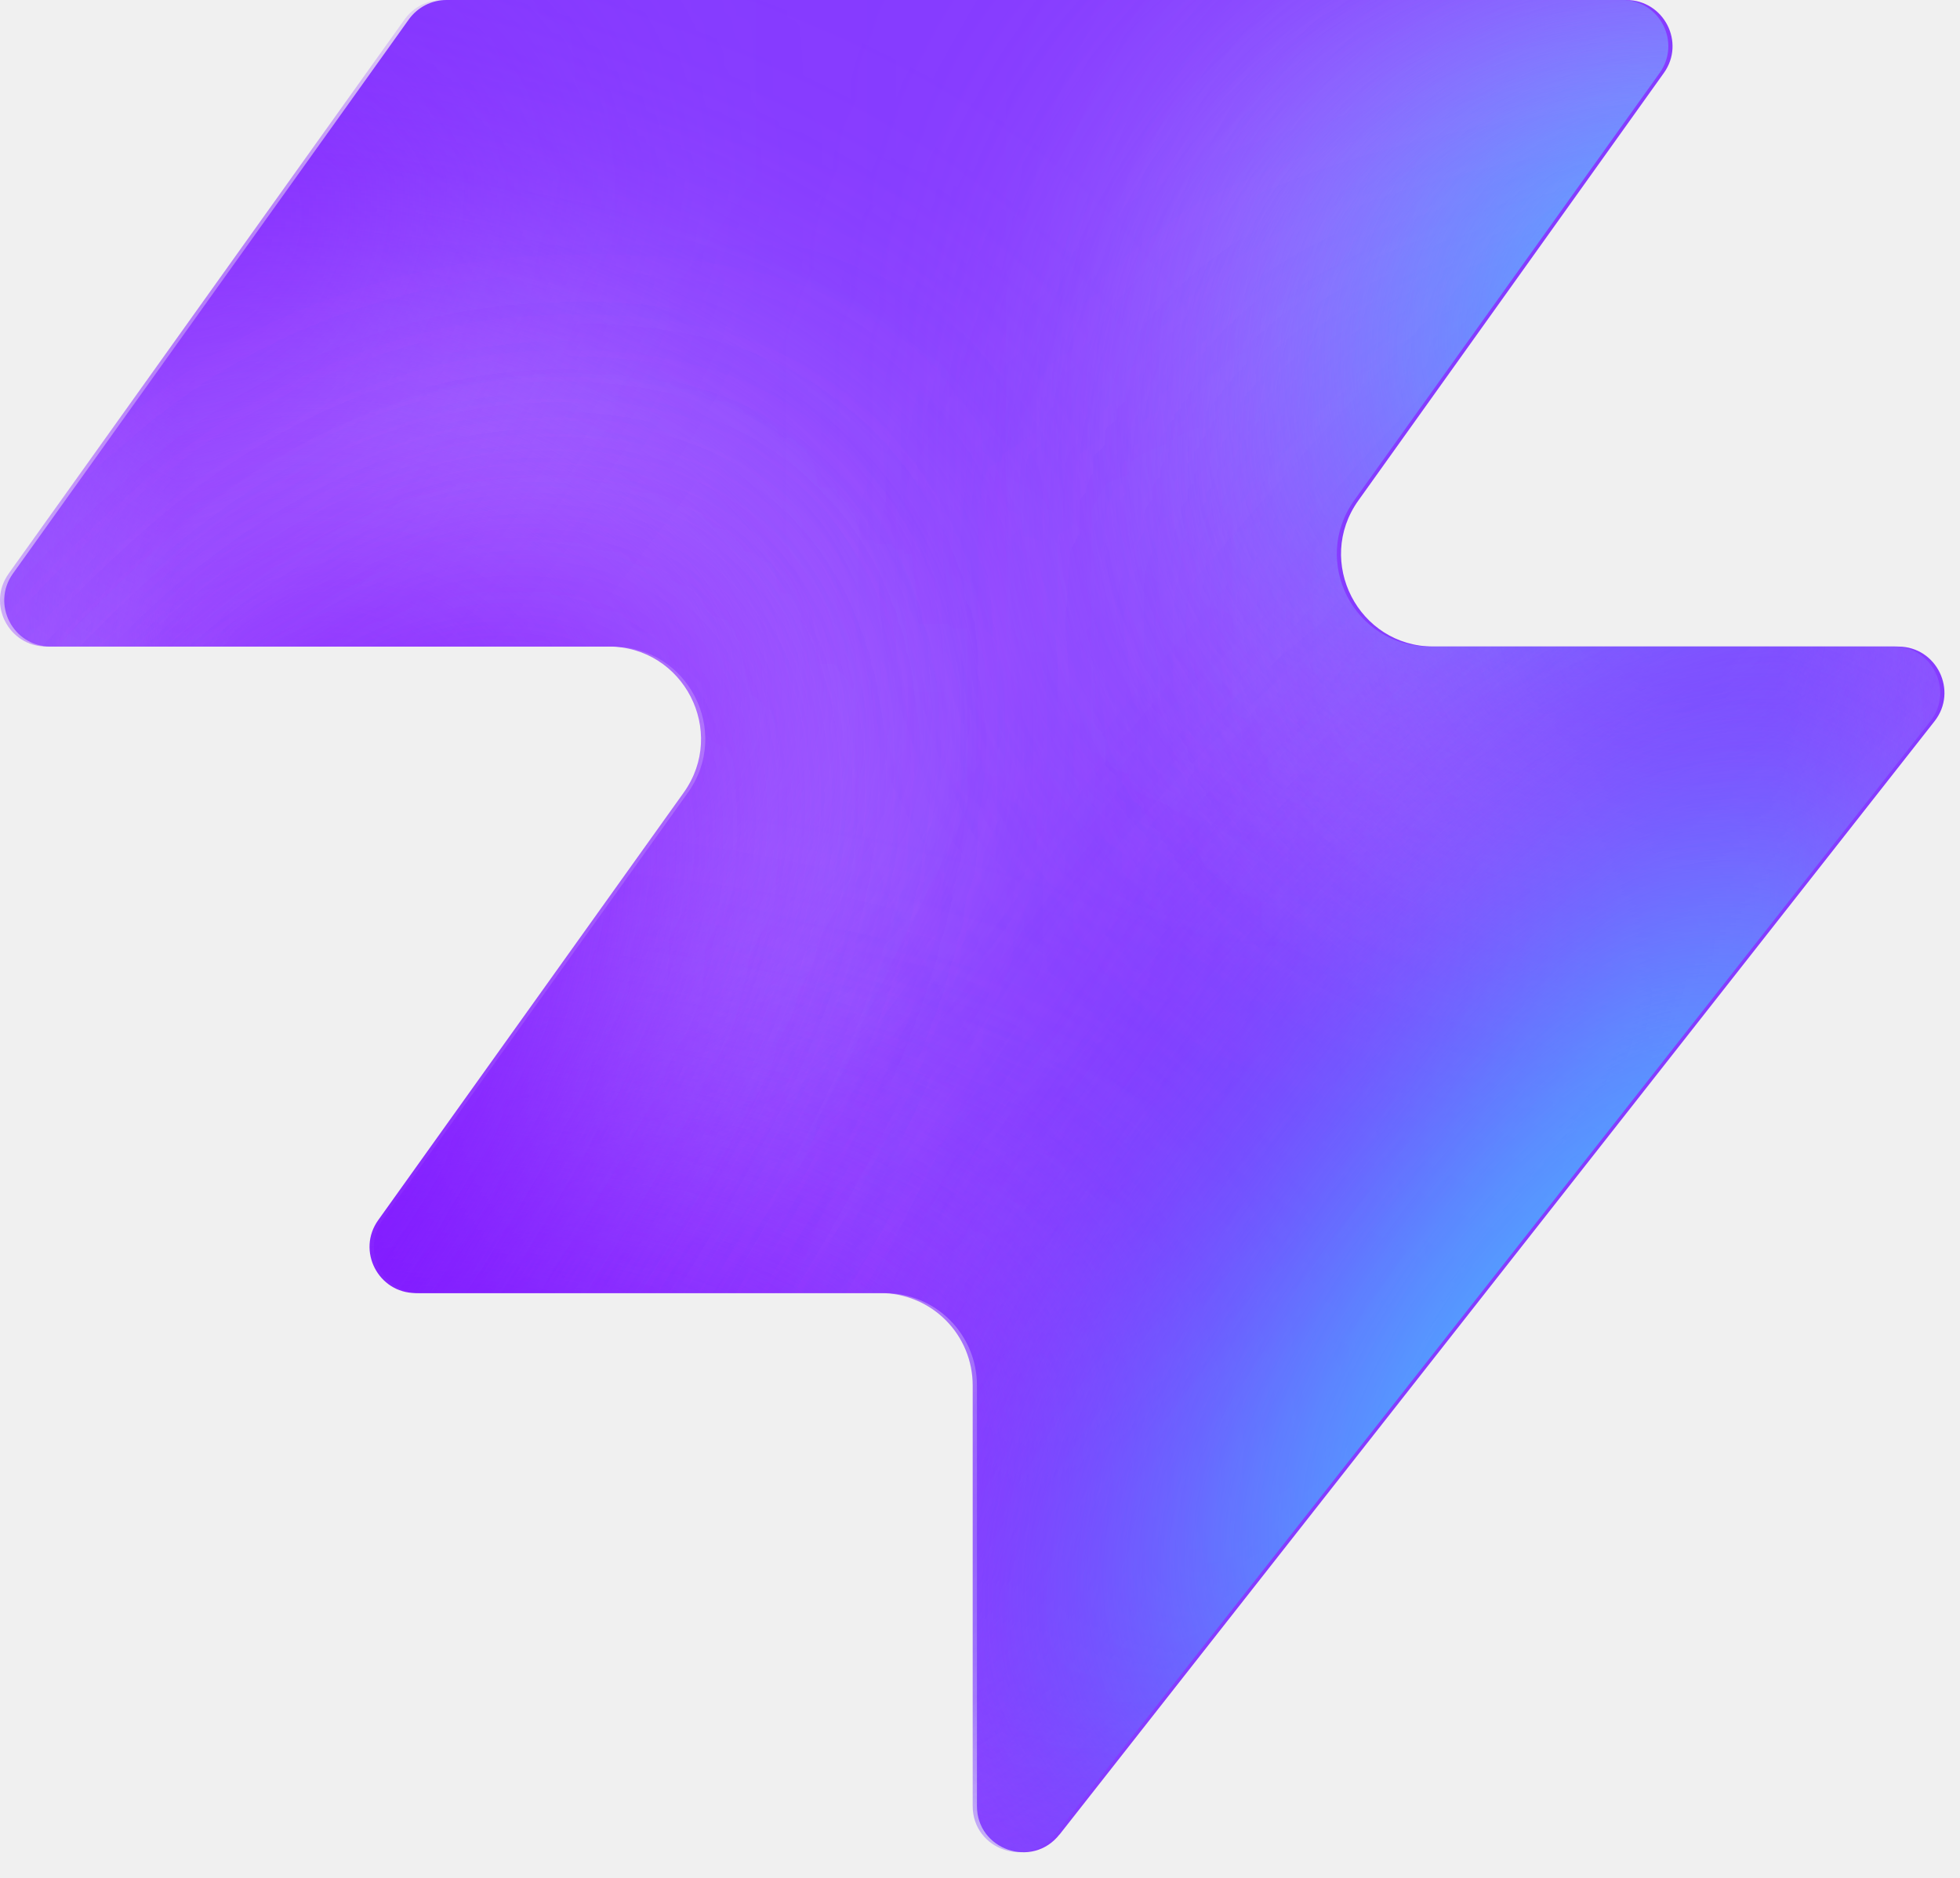
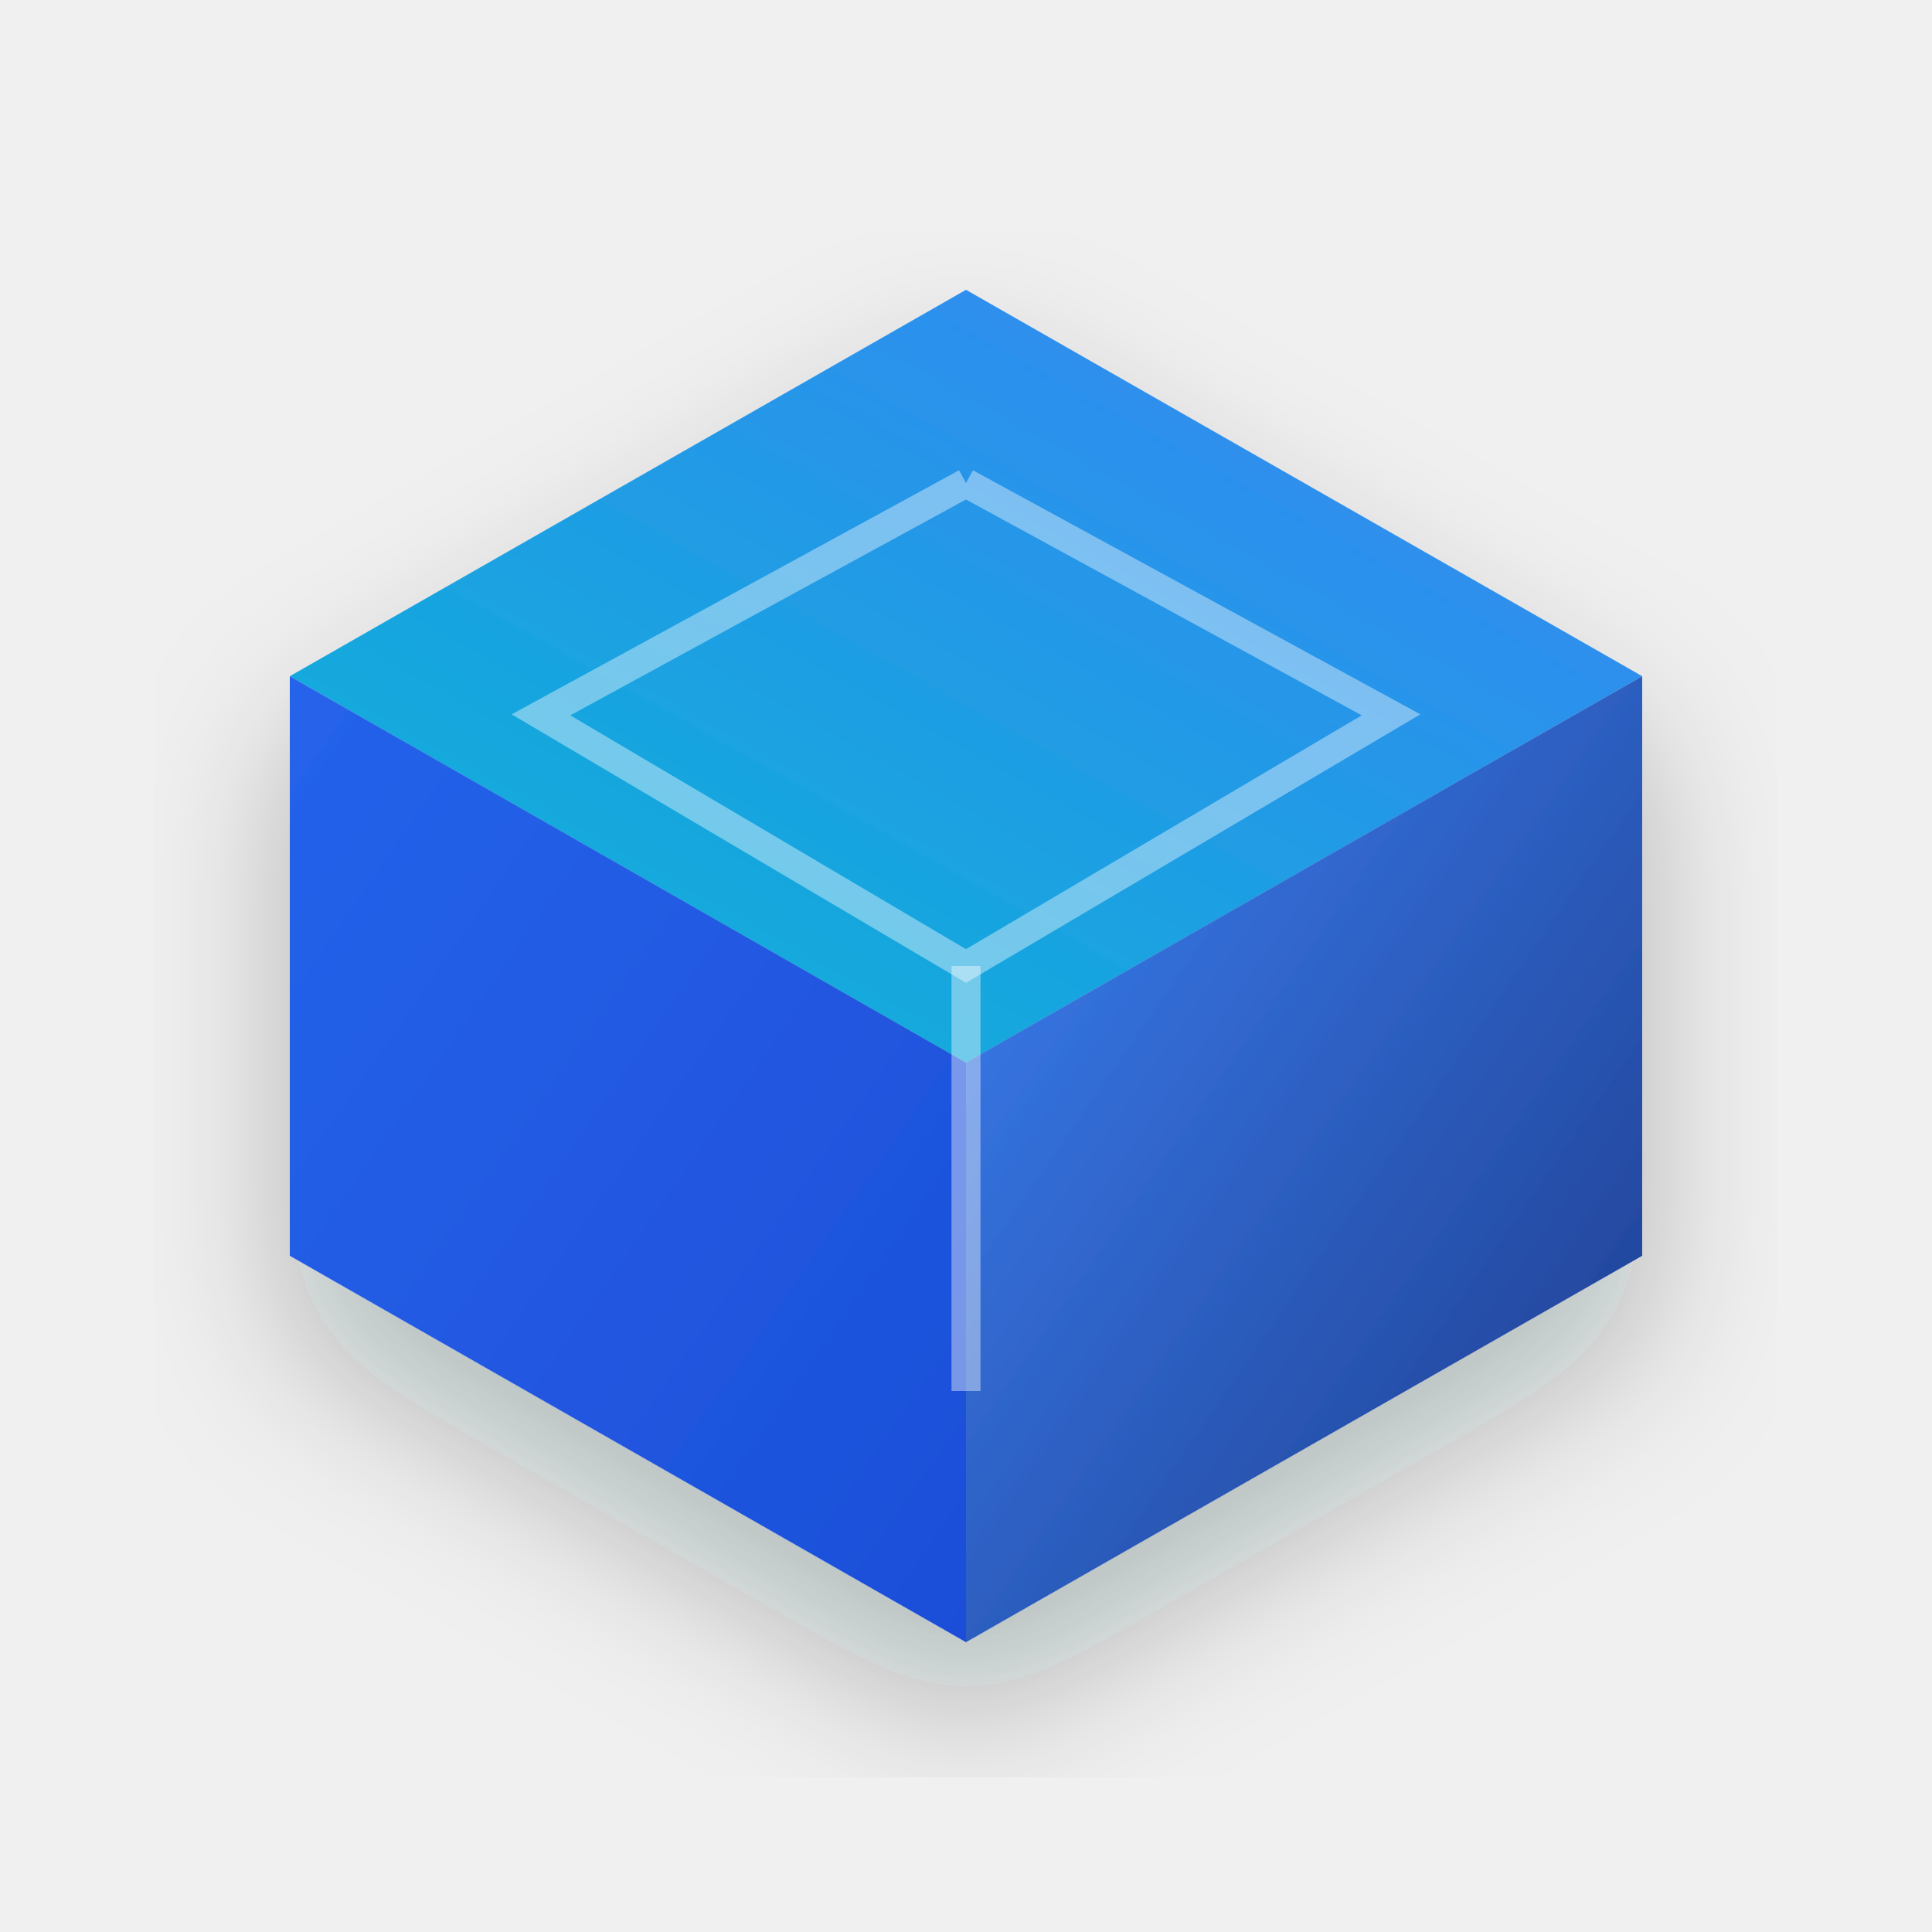
- <svg xmlns="http://www.w3.org/2000/svg" width="48" height="46" fill="none" viewBox="0 0 48 46">
-   <path fill="#863bff" d="M25.946 44.938c-.664.845-2.021.375-2.021-.698V33.937a2.26 2.26 0 0 0-2.262-2.262H10.287c-.92 0-1.456-1.04-.92-1.788l7.48-10.471c1.07-1.497 0-3.578-1.842-3.578H1.237c-.92 0-1.456-1.04-.92-1.788L10.013.474c.214-.297.556-.474.92-.474h28.894c.92 0 1.456 1.04.92 1.788l-7.48 10.471c-1.07 1.498 0 3.579 1.842 3.579h11.377c.943 0 1.473 1.088.89 1.83L25.947 44.94z" style="fill:#863bff;fill:color(display-p3 .525 .23 1);fill-opacity:1" />
-   <mask id="a" width="48" height="46" x="0" y="0" maskUnits="userSpaceOnUse" style="mask-type:alpha">
-     <path fill="#000" d="M25.842 44.938c-.664.844-2.021.375-2.021-.698V33.937a2.26 2.26 0 0 0-2.262-2.262H10.183c-.92 0-1.456-1.04-.92-1.788l7.48-10.471c1.07-1.498 0-3.579-1.842-3.579H1.133c-.92 0-1.456-1.04-.92-1.787L9.91.473c.214-.297.556-.474.92-.474h28.894c.92 0 1.456 1.04.92 1.788l-7.48 10.471c-1.07 1.498 0 3.578 1.842 3.578h11.377c.943 0 1.473 1.088.89 1.832L25.843 44.94z" style="fill:#000;fill-opacity:1" />
-   </mask>
-   <g mask="url(#a)">
-     <g filter="url(#b)">
-       <ellipse cx="5.508" cy="14.704" fill="#ede6ff" rx="5.508" ry="14.704" style="fill:#ede6ff;fill:color(display-p3 .927 .903 1);fill-opacity:1" transform="matrix(.00324 1 1 -.00324 -4.47 31.516)" />
-     </g>
-     <g filter="url(#c)">
-       <ellipse cx="10.399" cy="29.851" fill="#ede6ff" rx="10.399" ry="29.851" style="fill:#ede6ff;fill:color(display-p3 .927 .903 1);fill-opacity:1" transform="matrix(.00324 1 1 -.00324 -39.328 7.883)" />
-     </g>
-     <g filter="url(#d)">
-       <ellipse cx="5.508" cy="30.487" fill="#7e14ff" rx="5.508" ry="30.487" style="fill:#7e14ff;fill:color(display-p3 .492 .077 1);fill-opacity:1" transform="rotate(89.814 -25.913 -14.639)scale(1 -1)" />
-     </g>
-     <g filter="url(#e)">
-       <ellipse cx="5.508" cy="30.599" fill="#7e14ff" rx="5.508" ry="30.599" style="fill:#7e14ff;fill:color(display-p3 .492 .077 1);fill-opacity:1" transform="rotate(89.814 -32.644 -3.334)scale(1 -1)" />
-     </g>
-     <g filter="url(#f)">
-       <ellipse cx="5.508" cy="30.599" fill="#7e14ff" rx="5.508" ry="30.599" style="fill:#7e14ff;fill:color(display-p3 .492 .077 1);fill-opacity:1" transform="matrix(.00324 1 1 -.00324 -34.34 30.47)" />
-     </g>
-     <g filter="url(#g)">
-       <ellipse cx="14.072" cy="22.078" fill="#ede6ff" rx="14.072" ry="22.078" style="fill:#ede6ff;fill:color(display-p3 .927 .903 1);fill-opacity:1" transform="rotate(93.35 24.506 48.493)scale(-1 1)" />
-     </g>
-     <g filter="url(#h)">
-       <ellipse cx="3.47" cy="21.501" fill="#7e14ff" rx="3.47" ry="21.501" style="fill:#7e14ff;fill:color(display-p3 .492 .077 1);fill-opacity:1" transform="rotate(89.009 28.708 47.59)scale(-1 1)" />
-     </g>
-     <g filter="url(#i)">
-       <ellipse cx="3.47" cy="21.501" fill="#7e14ff" rx="3.47" ry="21.501" style="fill:#7e14ff;fill:color(display-p3 .492 .077 1);fill-opacity:1" transform="rotate(89.009 28.708 47.59)scale(-1 1)" />
-     </g>
-     <g filter="url(#j)">
-       <ellipse cx=".387" cy="8.972" fill="#7e14ff" rx="4.407" ry="29.108" style="fill:#7e14ff;fill:color(display-p3 .492 .077 1);fill-opacity:1" transform="rotate(39.51 .387 8.972)" />
-     </g>
-     <g filter="url(#k)">
-       <ellipse cx="47.523" cy="-6.092" fill="#7e14ff" rx="4.407" ry="29.108" style="fill:#7e14ff;fill:color(display-p3 .492 .077 1);fill-opacity:1" transform="rotate(37.892 47.523 -6.092)" />
-     </g>
-     <g filter="url(#l)">
-       <ellipse cx="41.412" cy="6.333" fill="#47bfff" rx="5.971" ry="9.665" style="fill:#47bfff;fill:color(display-p3 .28 .748 1);fill-opacity:1" transform="rotate(37.892 41.412 6.333)" />
-     </g>
-     <g filter="url(#m)">
-       <ellipse cx="-1.879" cy="38.332" fill="#7e14ff" rx="4.407" ry="29.108" style="fill:#7e14ff;fill:color(display-p3 .492 .077 1);fill-opacity:1" transform="rotate(37.892 -1.88 38.332)" />
-     </g>
-     <g filter="url(#n)">
-       <ellipse cx="-1.879" cy="38.332" fill="#7e14ff" rx="4.407" ry="29.108" style="fill:#7e14ff;fill:color(display-p3 .492 .077 1);fill-opacity:1" transform="rotate(37.892 -1.88 38.332)" />
-     </g>
-     <g filter="url(#o)">
-       <ellipse cx="35.651" cy="29.907" fill="#7e14ff" rx="4.407" ry="29.108" style="fill:#7e14ff;fill:color(display-p3 .492 .077 1);fill-opacity:1" transform="rotate(37.892 35.651 29.907)" />
-     </g>
-     <g filter="url(#p)">
-       <ellipse cx="38.418" cy="32.4" fill="#47bfff" rx="5.971" ry="15.297" style="fill:#47bfff;fill:color(display-p3 .28 .748 1);fill-opacity:1" transform="rotate(37.892 38.418 32.4)" />
-     </g>
-   </g>
+ <svg xmlns="http://www.w3.org/2000/svg" viewBox="0 0 100 100">
  <defs>
-     <filter id="b" width="60.045" height="41.654" x="-19.77" y="16.149" color-interpolation-filters="sRGB" filterUnits="userSpaceOnUse">
-       <feFlood flood-opacity="0" result="BackgroundImageFix" />
-       <feBlend in="SourceGraphic" in2="BackgroundImageFix" result="shape" />
-       <feGaussianBlur result="effect1_foregroundBlur_2002_17158" stdDeviation="7.659" />
-     </filter>
-     <filter id="c" width="90.34" height="51.437" x="-54.613" y="-7.533" color-interpolation-filters="sRGB" filterUnits="userSpaceOnUse">
-       <feFlood flood-opacity="0" result="BackgroundImageFix" />
-       <feBlend in="SourceGraphic" in2="BackgroundImageFix" result="shape" />
-       <feGaussianBlur result="effect1_foregroundBlur_2002_17158" stdDeviation="7.659" />
-     </filter>
-     <filter id="d" width="79.355" height="29.4" x="-49.64" y="2.03" color-interpolation-filters="sRGB" filterUnits="userSpaceOnUse">
-       <feFlood flood-opacity="0" result="BackgroundImageFix" />
-       <feBlend in="SourceGraphic" in2="BackgroundImageFix" result="shape" />
-       <feGaussianBlur result="effect1_foregroundBlur_2002_17158" stdDeviation="4.596" />
-     </filter>
-     <filter id="e" width="79.579" height="29.4" x="-45.045" y="20.029" color-interpolation-filters="sRGB" filterUnits="userSpaceOnUse">
-       <feFlood flood-opacity="0" result="BackgroundImageFix" />
-       <feBlend in="SourceGraphic" in2="BackgroundImageFix" result="shape" />
-       <feGaussianBlur result="effect1_foregroundBlur_2002_17158" stdDeviation="4.596" />
-     </filter>
-     <filter id="f" width="79.579" height="29.4" x="-43.513" y="21.178" color-interpolation-filters="sRGB" filterUnits="userSpaceOnUse">
-       <feFlood flood-opacity="0" result="BackgroundImageFix" />
-       <feBlend in="SourceGraphic" in2="BackgroundImageFix" result="shape" />
-       <feGaussianBlur result="effect1_foregroundBlur_2002_17158" stdDeviation="4.596" />
-     </filter>
-     <filter id="g" width="74.749" height="58.852" x="15.756" y="-17.901" color-interpolation-filters="sRGB" filterUnits="userSpaceOnUse">
-       <feFlood flood-opacity="0" result="BackgroundImageFix" />
-       <feBlend in="SourceGraphic" in2="BackgroundImageFix" result="shape" />
-       <feGaussianBlur result="effect1_foregroundBlur_2002_17158" stdDeviation="7.659" />
-     </filter>
-     <filter id="h" width="61.377" height="25.362" x="23.548" y="2.284" color-interpolation-filters="sRGB" filterUnits="userSpaceOnUse">
-       <feFlood flood-opacity="0" result="BackgroundImageFix" />
-       <feBlend in="SourceGraphic" in2="BackgroundImageFix" result="shape" />
-       <feGaussianBlur result="effect1_foregroundBlur_2002_17158" stdDeviation="4.596" />
-     </filter>
-     <filter id="i" width="61.377" height="25.362" x="23.548" y="2.284" color-interpolation-filters="sRGB" filterUnits="userSpaceOnUse">
-       <feFlood flood-opacity="0" result="BackgroundImageFix" />
-       <feBlend in="SourceGraphic" in2="BackgroundImageFix" result="shape" />
-       <feGaussianBlur result="effect1_foregroundBlur_2002_17158" stdDeviation="4.596" />
-     </filter>
-     <filter id="j" width="56.045" height="63.649" x="-27.636" y="-22.853" color-interpolation-filters="sRGB" filterUnits="userSpaceOnUse">
-       <feFlood flood-opacity="0" result="BackgroundImageFix" />
-       <feBlend in="SourceGraphic" in2="BackgroundImageFix" result="shape" />
-       <feGaussianBlur result="effect1_foregroundBlur_2002_17158" stdDeviation="4.596" />
-     </filter>
-     <filter id="k" width="54.814" height="64.646" x="20.116" y="-38.415" color-interpolation-filters="sRGB" filterUnits="userSpaceOnUse">
-       <feFlood flood-opacity="0" result="BackgroundImageFix" />
-       <feBlend in="SourceGraphic" in2="BackgroundImageFix" result="shape" />
-       <feGaussianBlur result="effect1_foregroundBlur_2002_17158" stdDeviation="4.596" />
-     </filter>
-     <filter id="l" width="33.541" height="35.313" x="24.641" y="-11.323" color-interpolation-filters="sRGB" filterUnits="userSpaceOnUse">
-       <feFlood flood-opacity="0" result="BackgroundImageFix" />
-       <feBlend in="SourceGraphic" in2="BackgroundImageFix" result="shape" />
-       <feGaussianBlur result="effect1_foregroundBlur_2002_17158" stdDeviation="4.596" />
-     </filter>
-     <filter id="m" width="54.814" height="64.646" x="-29.286" y="6.009" color-interpolation-filters="sRGB" filterUnits="userSpaceOnUse">
-       <feFlood flood-opacity="0" result="BackgroundImageFix" />
-       <feBlend in="SourceGraphic" in2="BackgroundImageFix" result="shape" />
-       <feGaussianBlur result="effect1_foregroundBlur_2002_17158" stdDeviation="4.596" />
-     </filter>
-     <filter id="n" width="54.814" height="64.646" x="-29.286" y="6.009" color-interpolation-filters="sRGB" filterUnits="userSpaceOnUse">
-       <feFlood flood-opacity="0" result="BackgroundImageFix" />
-       <feBlend in="SourceGraphic" in2="BackgroundImageFix" result="shape" />
-       <feGaussianBlur result="effect1_foregroundBlur_2002_17158" stdDeviation="4.596" />
-     </filter>
-     <filter id="o" width="54.814" height="64.646" x="8.244" y="-2.416" color-interpolation-filters="sRGB" filterUnits="userSpaceOnUse">
-       <feFlood flood-opacity="0" result="BackgroundImageFix" />
-       <feBlend in="SourceGraphic" in2="BackgroundImageFix" result="shape" />
-       <feGaussianBlur result="effect1_foregroundBlur_2002_17158" stdDeviation="4.596" />
-     </filter>
-     <filter id="p" width="39.409" height="43.623" x="18.713" y="10.588" color-interpolation-filters="sRGB" filterUnits="userSpaceOnUse">
-       <feFlood flood-opacity="0" result="BackgroundImageFix" />
-       <feBlend in="SourceGraphic" in2="BackgroundImageFix" result="shape" />
-       <feGaussianBlur result="effect1_foregroundBlur_2002_17158" stdDeviation="4.596" />
+     <linearGradient id="leftFace" x1="0%" y1="0%" x2="100%" y2="100%">
+       <stop offset="0%" stop-color="#2563eb" />
+       <stop offset="100%" stop-color="#1d4ed8" />
+     </linearGradient>
+     <linearGradient id="rightFace" x1="0%" y1="0%" x2="100%" y2="100%">
+       <stop offset="0%" stop-color="#3b82f6" />
+       <stop offset="100%" stop-color="#1e3a8a" />
+     </linearGradient>
+     <linearGradient id="topFace" x1="0%" y1="100%" x2="100%" y2="0%">
+       <stop offset="0%" stop-color="#06b6d4" />
+       <stop offset="100%" stop-color="#3b82f6" />
+     </linearGradient>
+     <filter id="shadow" x="-10%" y="-10%" width="120%" height="120%">
+       <feDropShadow dx="0" dy="4" stdDeviation="4" flood-color="#0f172a" flood-opacity="0.25" />
    </filter>
  </defs>
+   <g filter="url(#shadow)">
+     <polygon points="50,15 85,35 50,55 15,35" fill="url(#topFace)" />
+     <polygon points="15,35 50,55 50,85 15,65" fill="url(#leftFace)" />
+     <polygon points="50,55 85,35 85,65 50,85" fill="url(#rightFace)" />
+     <polyline points="50,25 72,37 50,50 28,37 50,25" fill="none" stroke="#ffffff" stroke-width="1.5" opacity="0.4" />
+     <line x1="50" y1="50" x2="50" y2="72" stroke="#ffffff" stroke-width="1.5" opacity="0.4" />
+   </g>
</svg>
